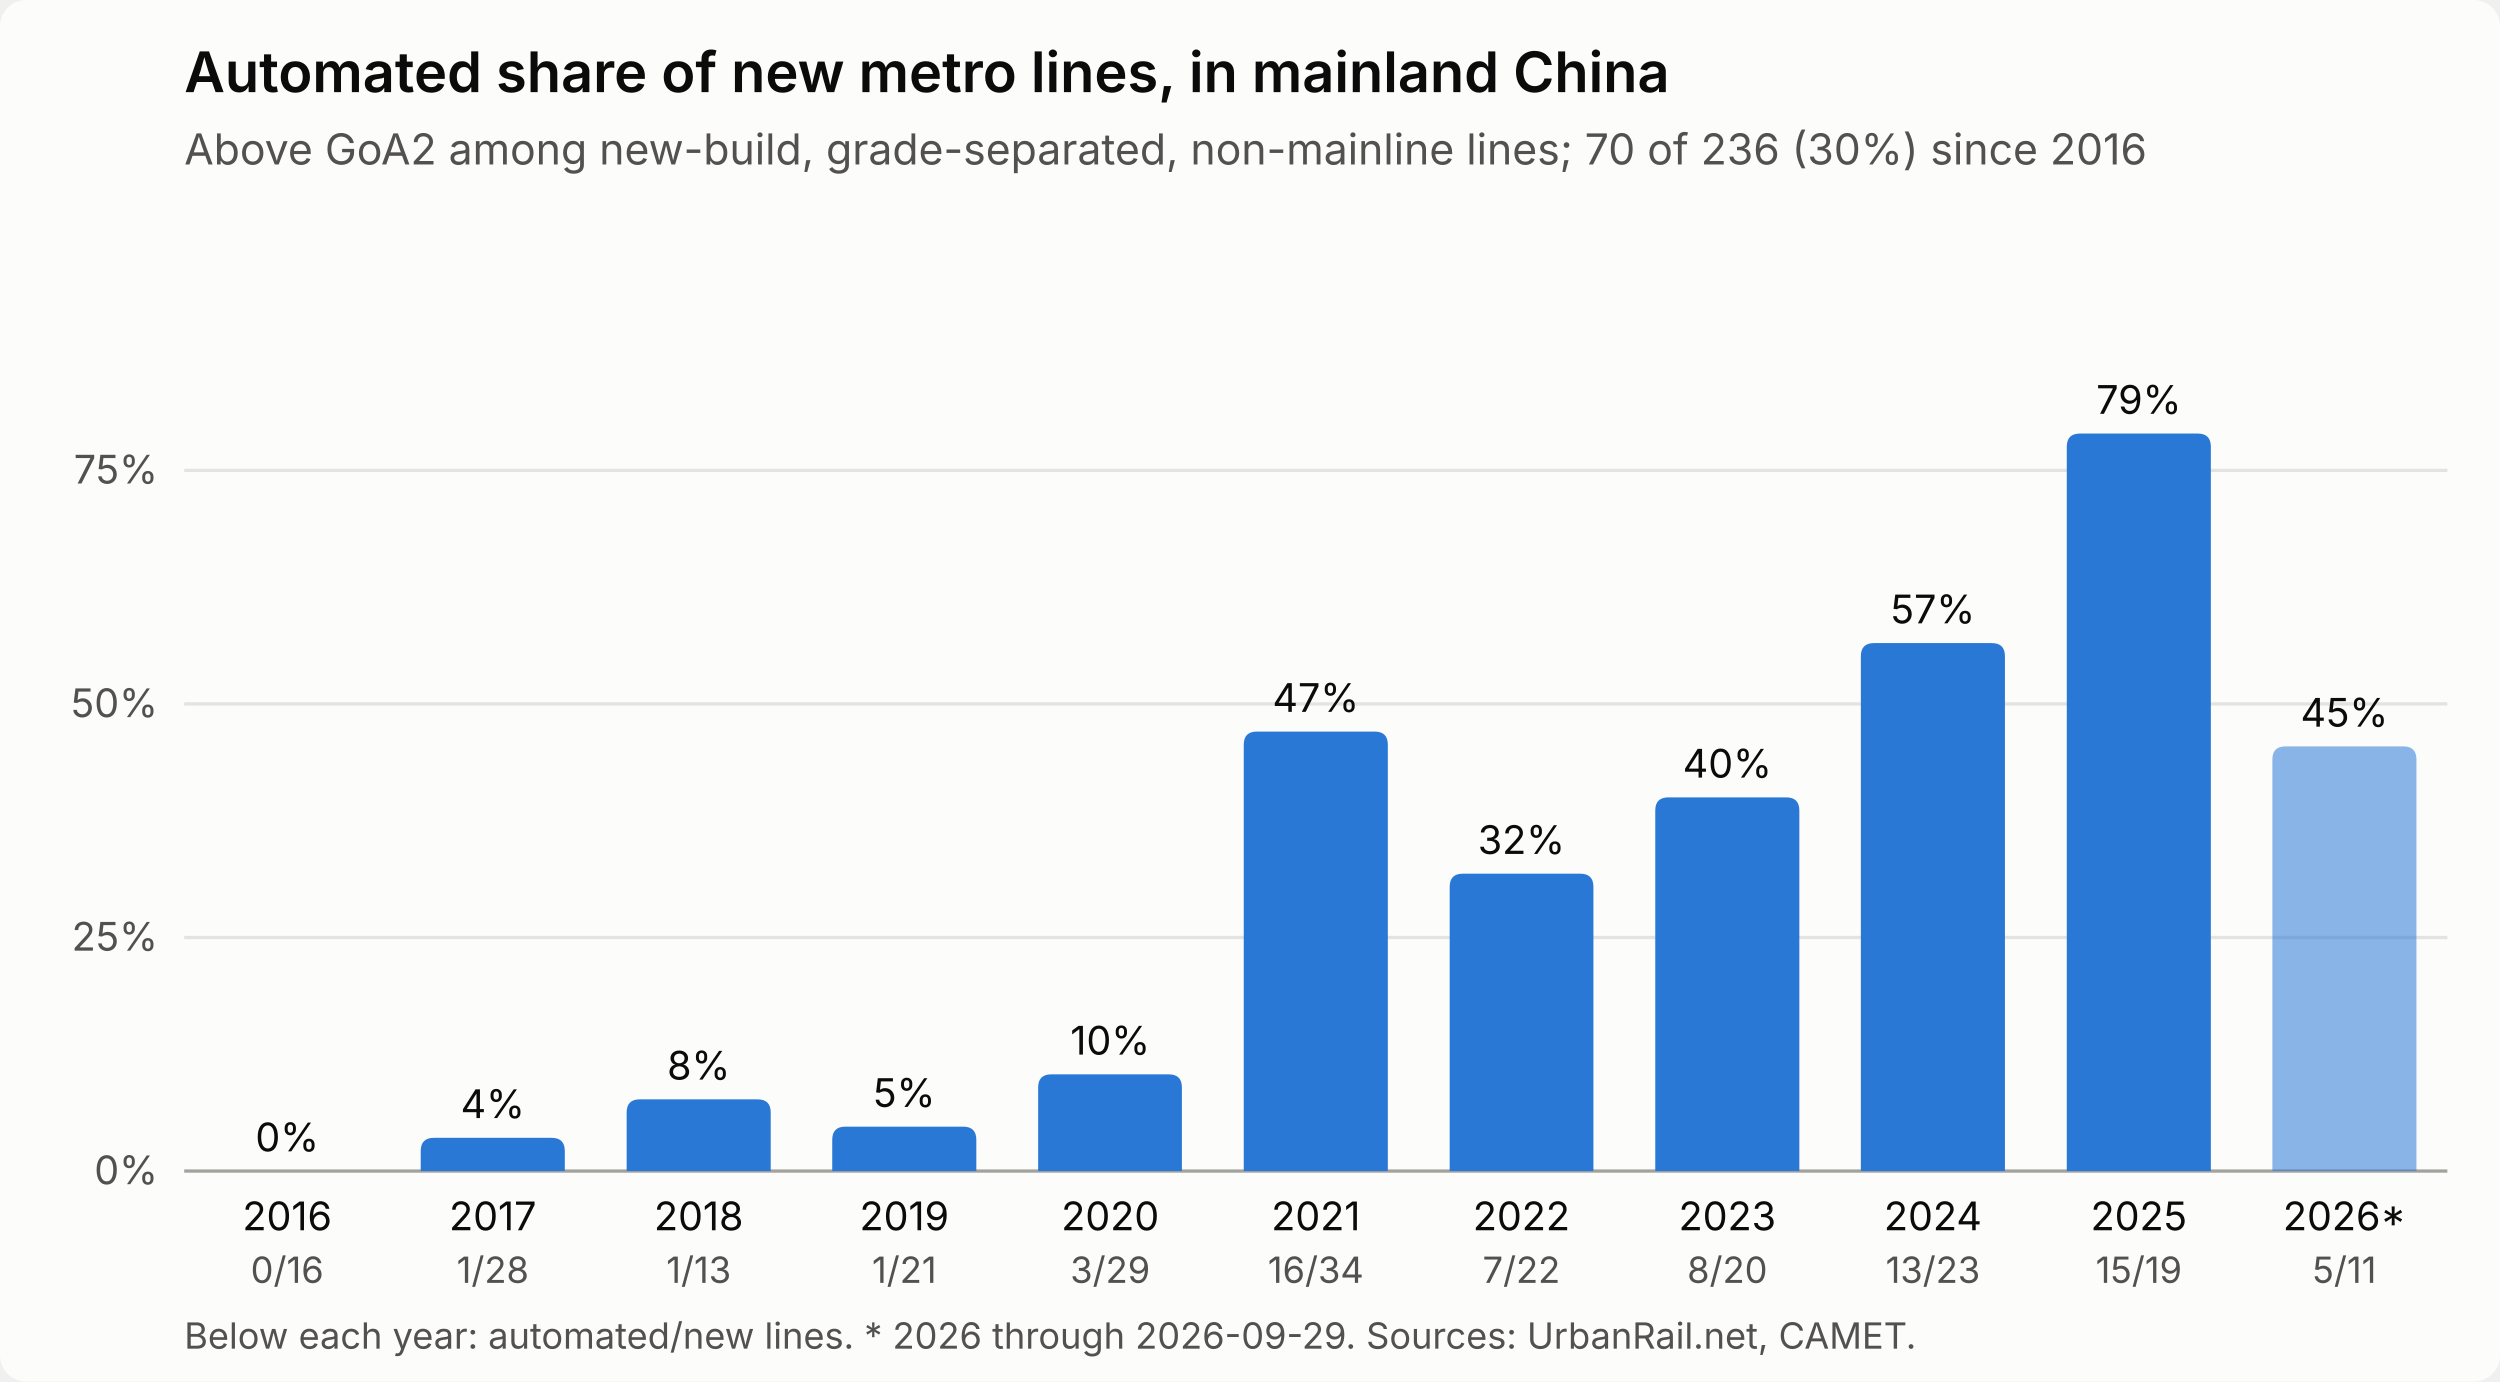
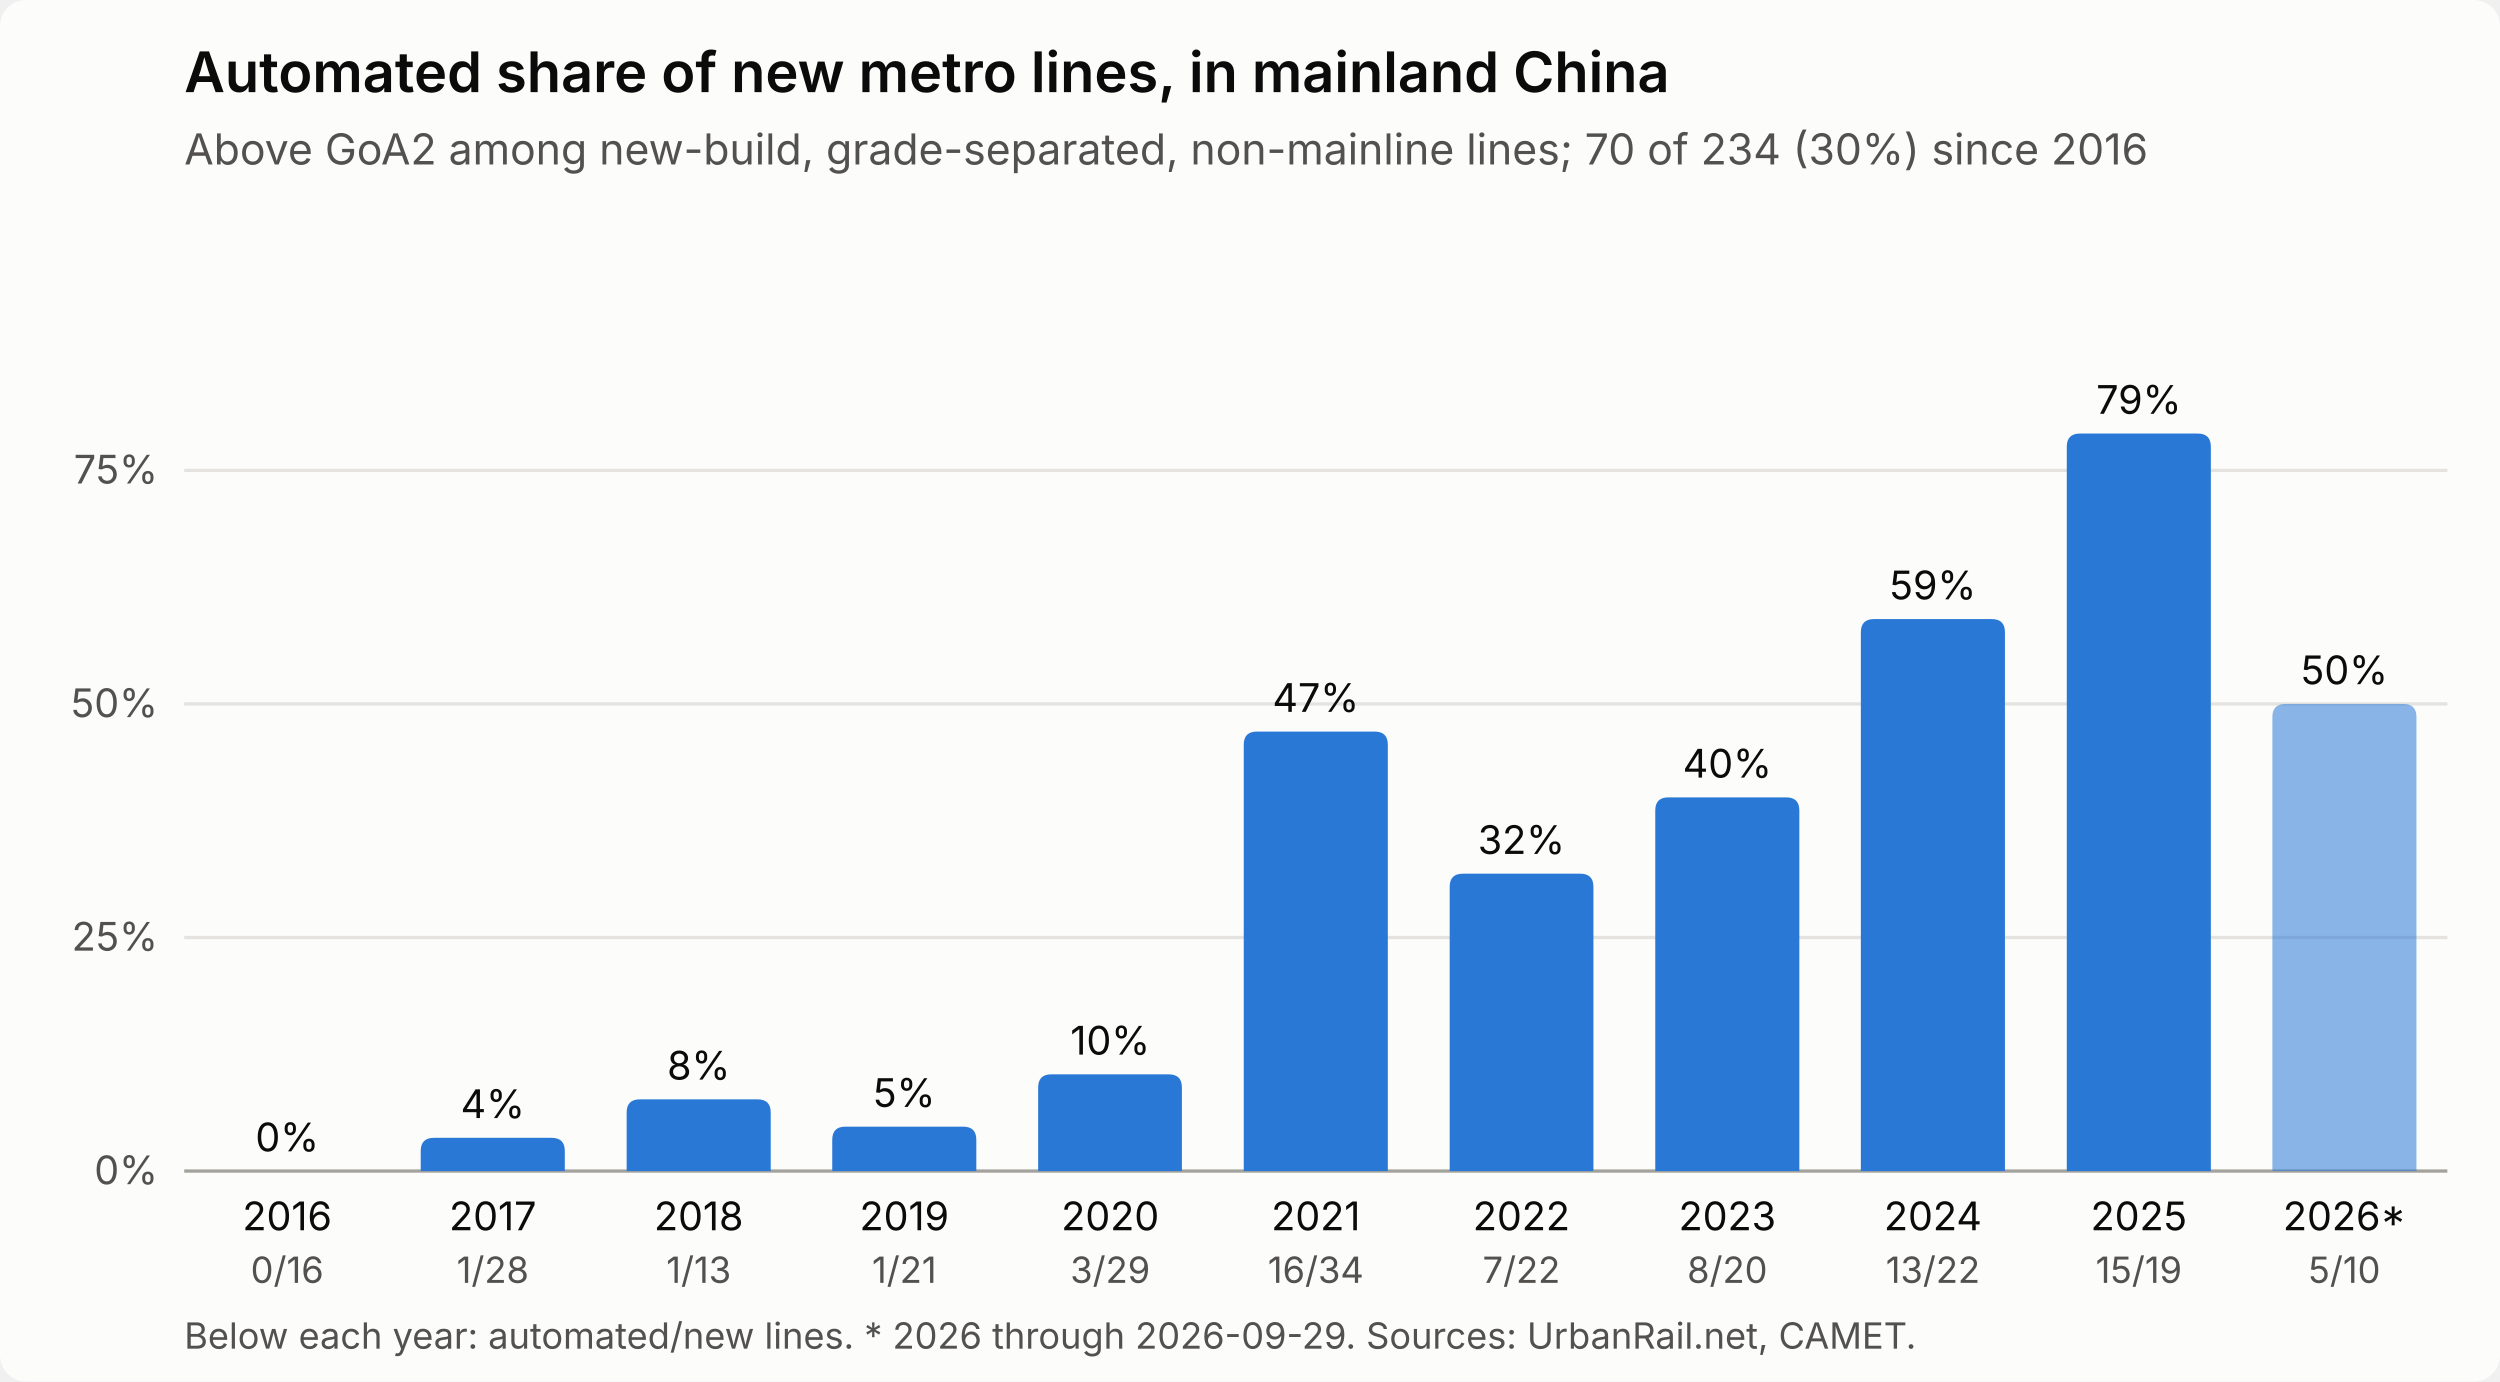
<svg xmlns="http://www.w3.org/2000/svg" viewBox="0 0 760 420" width="760" height="420" role="img" aria-labelledby="t d" font-family="system-ui, -apple-system, Segoe UI, sans-serif">
  <style>
.bg{fill:#fcfcfb}.bar{fill:#2a78d6}.bar.partial{fill-opacity:.55}
.grid{stroke:#e4e3df;stroke-width:1}.axis{stroke:#a3a29c;stroke-width:1}
.t1{fill:#0b0b0b}.t2{fill:#52514e}
@media (prefers-color-scheme: dark){
.bg{fill:#1a1a19}.bar{fill:#3987e5}.grid{stroke:#2e2e2c}.axis{stroke:#5d5c57}
.t1{fill:#ffffff}.t2{fill:#c3c2b7}}
</style>
  <rect class="bg" width="760" height="420" rx="8" />
  <text class="t1" x="56" y="28" font-size="17" font-weight="600">Automated share of new metro lines, in mainland China</text>
-   <text class="t2" x="56" y="50" font-size="13">Above GoA2 among new-build, grade-separated, non-mainline lines; 70 of 236 (30%) since 2016</text>
+   <text class="t2" x="56" y="50" font-size="13">Above GoA2 among new-build, grade-separated, non-mainline lines; 70 of 234 (30%) since 2016</text>
  <line class="axis" x1="56" x2="744" y1="356.0" y2="356.0" />
  <text class="t2" x="48" y="360.0" font-size="12" text-anchor="end">0%</text>
  <line class="grid" x1="56" x2="744" y1="285.0" y2="285.0" />
  <text class="t2" x="48" y="289.0" font-size="12" text-anchor="end">25%</text>
  <line class="grid" x1="56" x2="744" y1="214.0" y2="214.0" />
  <text class="t2" x="48" y="218.0" font-size="12" text-anchor="end">50%</text>
  <line class="grid" x1="56" x2="744" y1="143.0" y2="143.0" />
  <text class="t2" x="48" y="147.0" font-size="12" text-anchor="end">75%</text>
  <g>
    <rect x="56.0" y="72" width="62.5" height="284" fill="transparent" />
    <path class="bar" d="M65.4,356.0 V356.0 Q65.4,356.0 65.4,356.0 H109.2 Q109.2,356.0 109.2,356.0 V356.0 Z" />
    <text class="t1" x="87.3" y="350.0" font-size="12" text-anchor="middle">0%</text>
  </g>
  <text class="t1" x="87.3" y="374.0" font-size="12" text-anchor="middle">2016</text>
  <text class="t2" x="87.3" y="390.0" font-size="11" text-anchor="middle">0/16</text>
  <g>
    <rect x="118.5" y="72" width="62.5" height="284" fill="transparent" />
    <path class="bar" d="M127.9,356.0 V349.9 Q127.9,345.9 131.9,345.9 H167.7 Q171.7,345.9 171.7,349.9 V356.0 Z" />
    <text class="t1" x="149.8" y="339.9" font-size="12" text-anchor="middle">4%</text>
  </g>
  <text class="t1" x="149.8" y="374.0" font-size="12" text-anchor="middle">2017</text>
  <text class="t2" x="149.8" y="390.0" font-size="11" text-anchor="middle">1/28</text>
  <g>
    <rect x="181.1" y="72" width="62.5" height="284" fill="transparent" />
    <path class="bar" d="M190.5,356.0 V338.2 Q190.5,334.2 194.5,334.2 H230.3 Q234.3,334.2 234.3,338.2 V356.0 Z" />
    <text class="t1" x="212.4" y="328.2" font-size="12" text-anchor="middle">8%</text>
  </g>
  <text class="t1" x="212.4" y="374.0" font-size="12" text-anchor="middle">2018</text>
  <text class="t2" x="212.4" y="390.0" font-size="11" text-anchor="middle">1/13</text>
  <g>
    <rect x="243.6" y="72" width="62.5" height="284" fill="transparent" />
    <path class="bar" d="M253.0,356.0 V346.5 Q253.0,342.5 257.0,342.5 H292.8 Q296.8,342.5 296.8,346.5 V356.0 Z" />
    <text class="t1" x="274.9" y="336.5" font-size="12" text-anchor="middle">5%</text>
  </g>
  <text class="t1" x="274.9" y="374.0" font-size="12" text-anchor="middle">2019</text>
  <text class="t2" x="274.9" y="390.0" font-size="11" text-anchor="middle">1/21</text>
  <g>
    <rect x="306.2" y="72" width="62.5" height="284" fill="transparent" />
    <path class="bar" d="M315.6,356.0 V330.6 Q315.6,326.6 319.6,326.6 H355.3 Q359.3,326.6 359.3,330.6 V356.0 Z" />
    <text class="t1" x="337.5" y="320.6" font-size="12" text-anchor="middle">10%</text>
  </g>
  <text class="t1" x="337.5" y="374.0" font-size="12" text-anchor="middle">2020</text>
  <text class="t2" x="337.5" y="390.0" font-size="11" text-anchor="middle">3/29</text>
  <g>
    <rect x="368.7" y="72" width="62.5" height="284" fill="transparent" />
    <path class="bar" d="M378.1,356.0 V226.4 Q378.1,222.4 382.1,222.4 H417.9 Q421.9,222.4 421.9,226.4 V356.0 Z" />
    <text class="t1" x="400.0" y="216.4" font-size="12" text-anchor="middle">47%</text>
  </g>
  <text class="t1" x="400.0" y="374.0" font-size="12" text-anchor="middle">2021</text>
  <text class="t2" x="400.0" y="390.0" font-size="11" text-anchor="middle">16/34</text>
  <g>
    <rect x="431.3" y="72" width="62.5" height="284" fill="transparent" />
    <path class="bar" d="M440.7,356.0 V269.6 Q440.7,265.6 444.7,265.6 H480.4 Q484.4,265.6 484.4,269.6 V356.0 Z" />
    <text class="t1" x="462.5" y="259.6" font-size="12" text-anchor="middle">32%</text>
  </g>
  <text class="t1" x="462.5" y="374.0" font-size="12" text-anchor="middle">2022</text>
  <text class="t2" x="462.5" y="390.0" font-size="11" text-anchor="middle">7/22</text>
  <g>
    <rect x="493.8" y="72" width="62.5" height="284" fill="transparent" />
    <path class="bar" d="M503.2,356.0 V246.4 Q503.2,242.4 507.2,242.4 H543.0 Q547.0,242.4 547.0,246.4 V356.0 Z" />
    <text class="t1" x="525.1" y="236.4" font-size="12" text-anchor="middle">40%</text>
  </g>
  <text class="t1" x="525.1" y="374.0" font-size="12" text-anchor="middle">2023</text>
  <text class="t2" x="525.1" y="390.0" font-size="11" text-anchor="middle">8/20</text>
  <g>
    <rect x="556.4" y="72" width="62.5" height="284" fill="transparent" />
-     <path class="bar" d="M565.7,356.0 V199.5 Q565.7,195.5 569.7,195.5 H605.5 Q609.5,195.5 609.5,199.5 V356.0 Z" />
-     <text class="t1" x="587.6" y="189.5" font-size="12" text-anchor="middle">57%</text>
+     <path class="bar" d="M565.7,356.0 V192.2 Q565.7,188.2 569.7,188.2 H605.5 Q609.5,188.2 609.5,192.2 V356.0 Z" />
+     <text class="t1" x="587.6" y="182.2" font-size="12" text-anchor="middle">59%</text>
  </g>
  <text class="t1" x="587.6" y="374.0" font-size="12" text-anchor="middle">2024</text>
-   <text class="t2" x="587.6" y="390.0" font-size="11" text-anchor="middle">13/23</text>
+   <text class="t2" x="587.6" y="390.0" font-size="11" text-anchor="middle">13/22</text>
  <g>
    <rect x="618.9" y="72" width="62.5" height="284" fill="transparent" />
    <path class="bar" d="M628.3,356.0 V135.8 Q628.3,131.8 632.3,131.8 H668.1 Q672.1,131.8 672.1,135.8 V356.0 Z" />
    <text class="t1" x="650.2" y="125.8" font-size="12" text-anchor="middle">79%</text>
  </g>
  <text class="t1" x="650.2" y="374.0" font-size="12" text-anchor="middle">2025</text>
  <text class="t2" x="650.2" y="390.0" font-size="11" text-anchor="middle">15/19</text>
  <g>
    <rect x="681.5" y="72" width="62.5" height="284" fill="transparent" />
-     <path class="bar partial" d="M690.8,356.0 V230.9 Q690.8,226.9 694.8,226.9 H730.6 Q734.6,226.9 734.6,230.9 V356.0 Z" />
-     <text class="t1" x="712.7" y="220.9" font-size="12" text-anchor="middle">45%</text>
+     <path class="bar partial" d="M690.8,356.0 V218.0 Q690.8,214.0 694.8,214.0 H730.6 Q734.6,214.0 734.6,218.0 V356.0 Z" />
+     <text class="t1" x="712.7" y="208.0" font-size="12" text-anchor="middle">50%</text>
  </g>
  <text class="t1" x="712.7" y="374.0" font-size="12" text-anchor="middle">2026*</text>
-   <text class="t2" x="712.7" y="390.0" font-size="11" text-anchor="middle">5/11</text>
+   <text class="t2" x="712.7" y="390.0" font-size="11" text-anchor="middle">5/10</text>
  <text class="t2" x="56" y="410" font-size="11">Below each year: automated/new lines. * 2026 through 2026-09-29. Sources: UrbanRail.net, CAMET.</text>
</svg>
